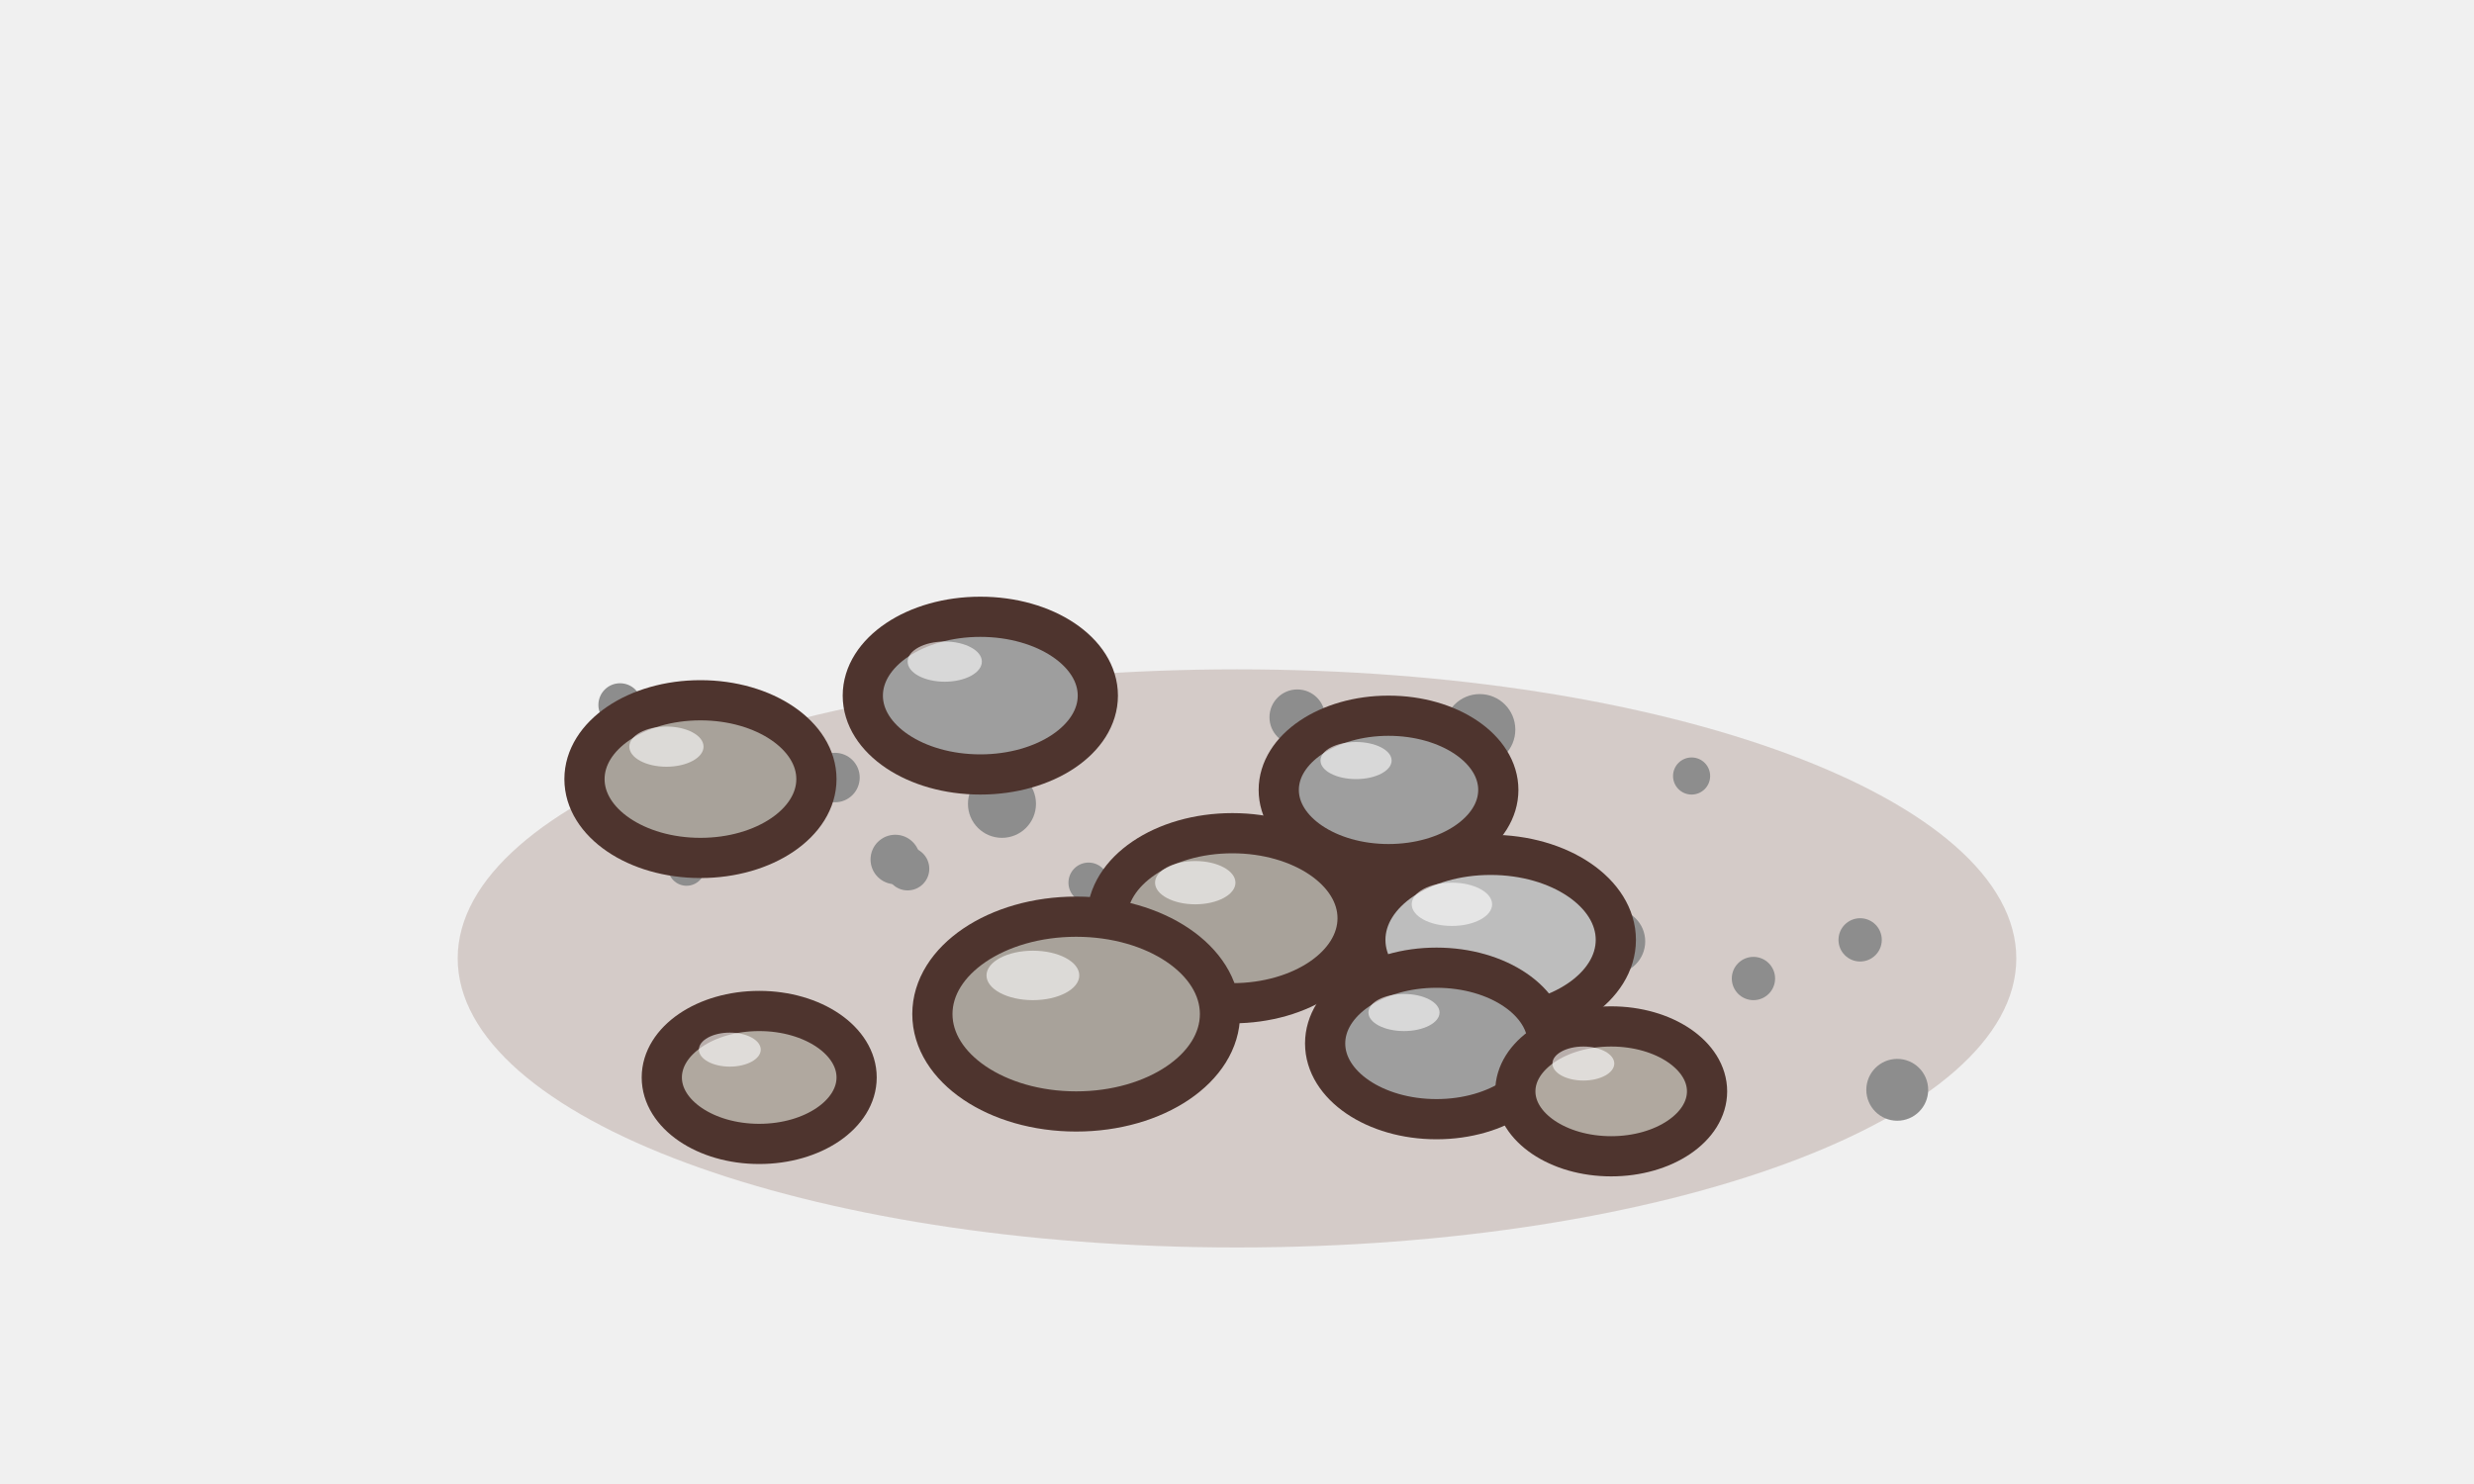
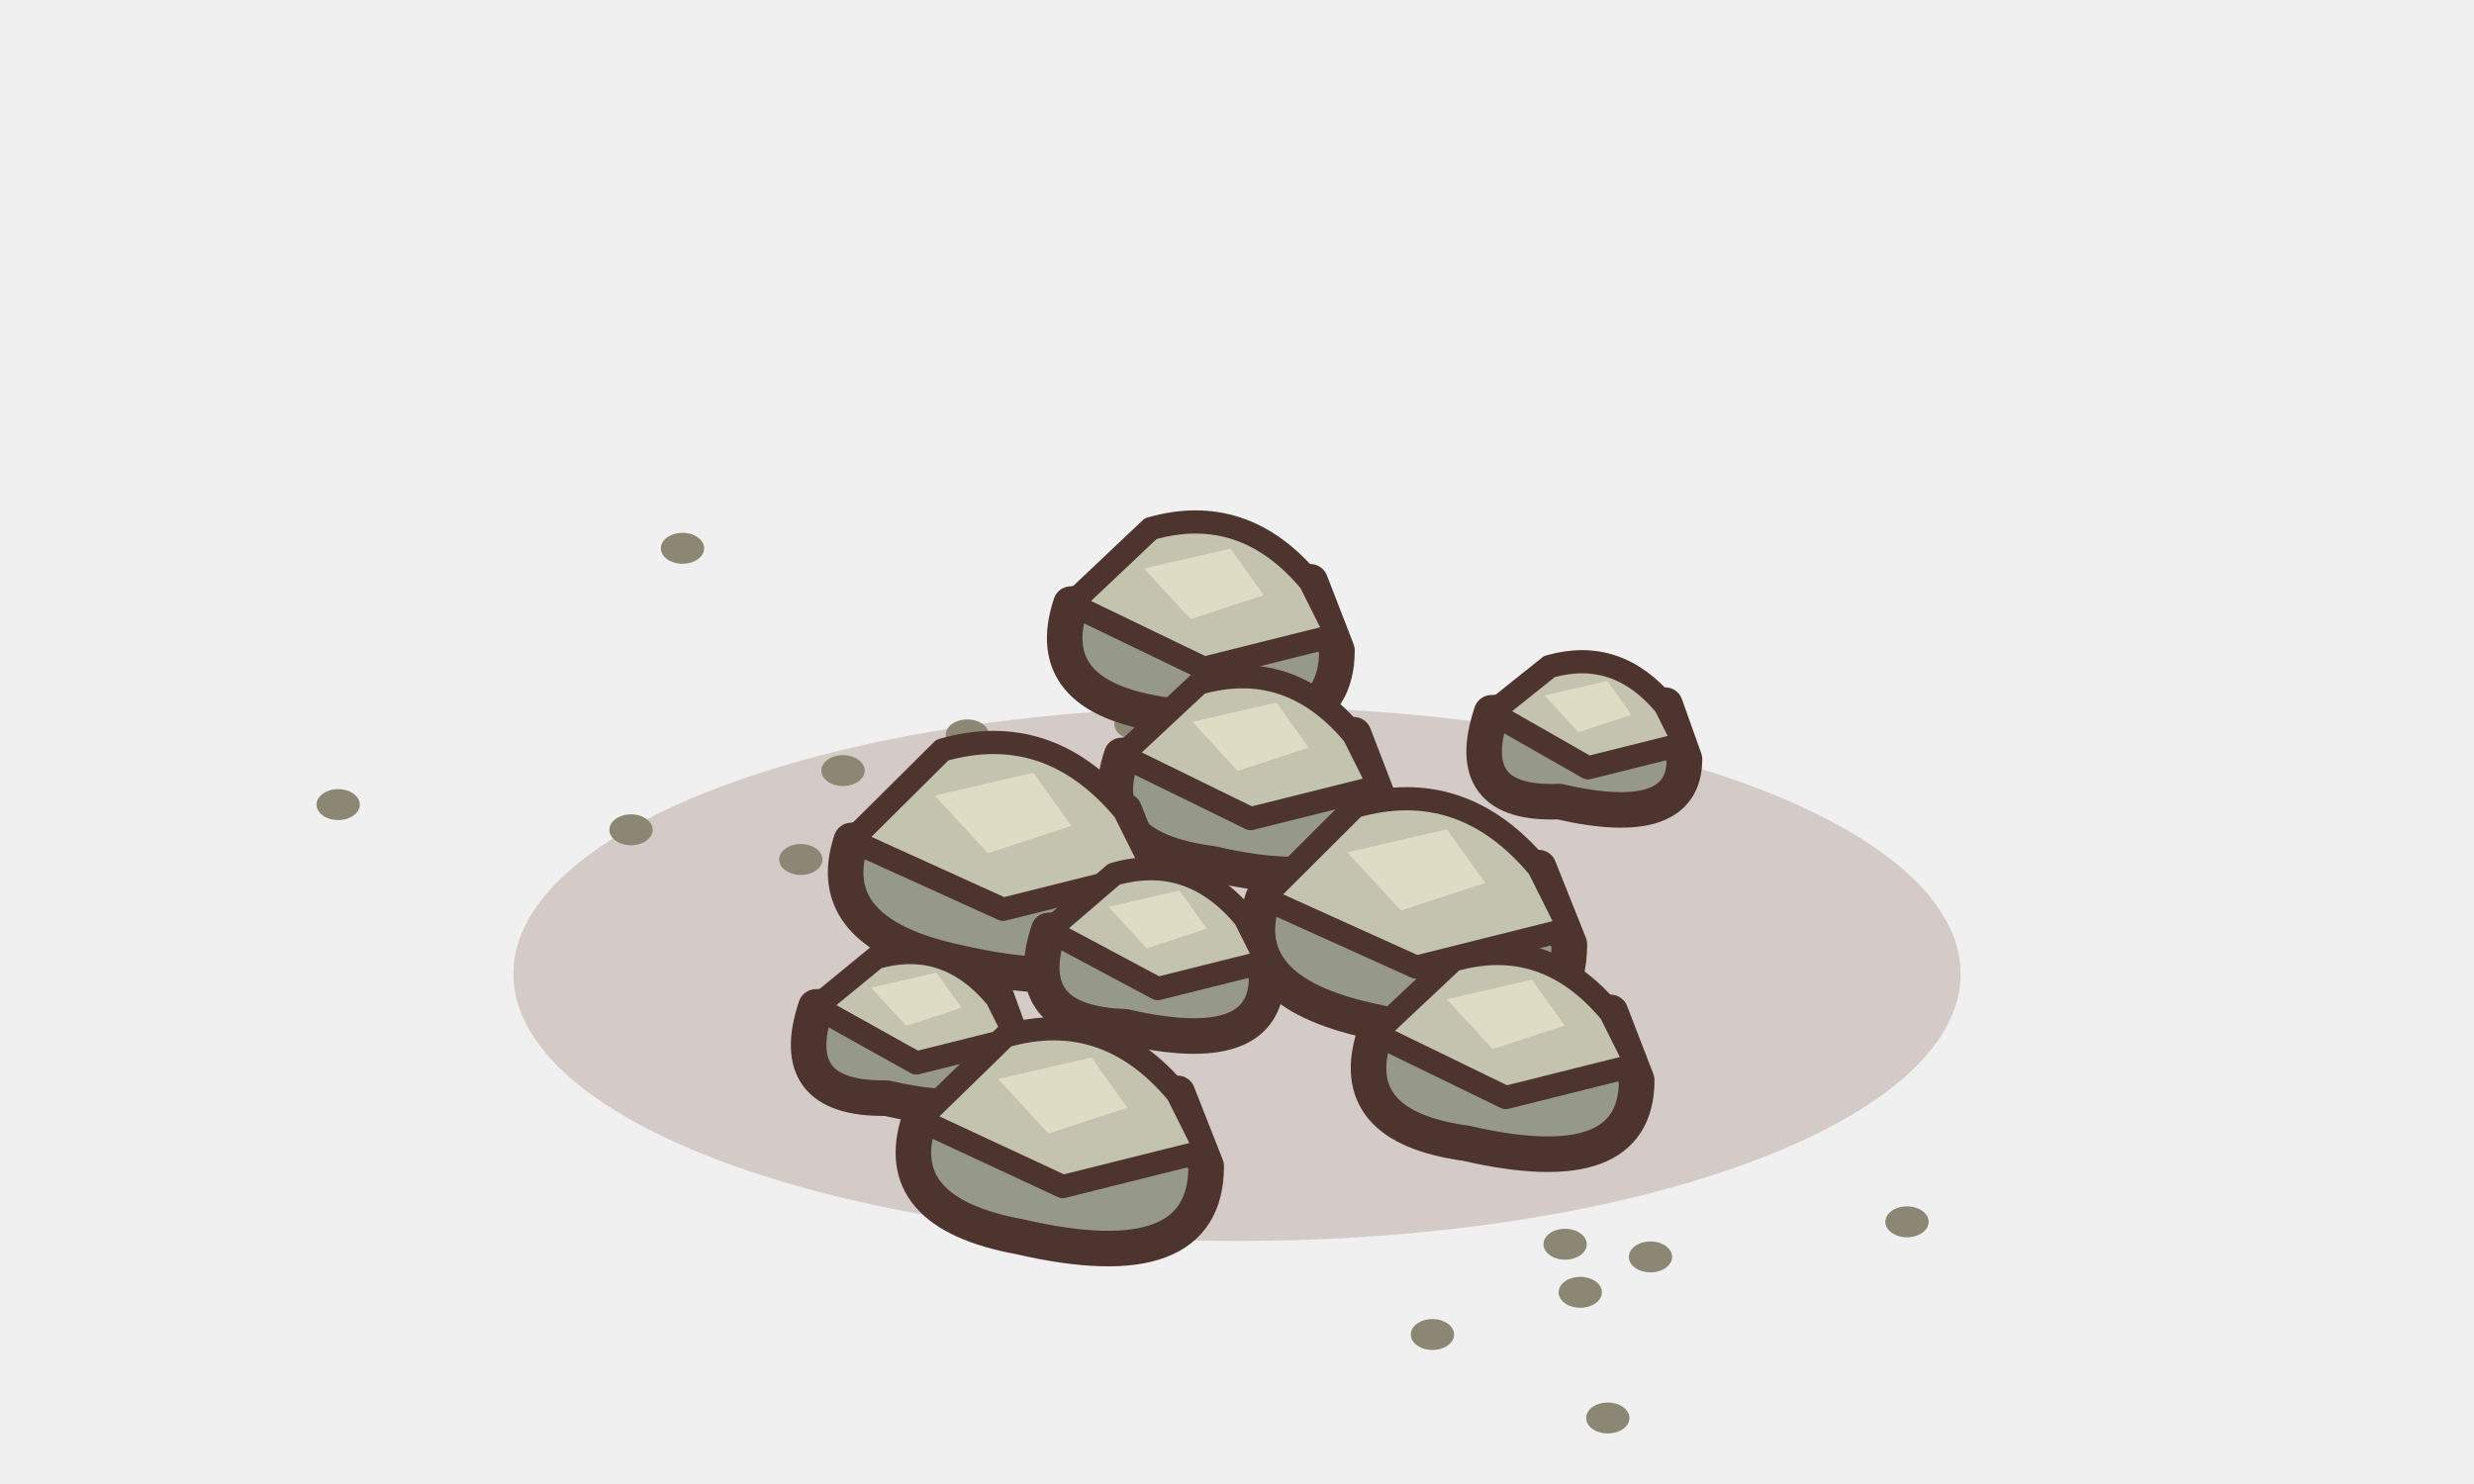
<svg xmlns="http://www.w3.org/2000/svg" width="160" height="96" viewBox="0 0 160 96">
-   <ellipse cx="80" cy="62" rx="50.4" ry="18.7" fill="#A1887F" opacity="0.35" />
-   <circle cx="68.3" cy="61.9" r="2.3" fill="#8D8D8D" />
-   <circle cx="97.0" cy="60.4" r="1.9" fill="#8D8D8D" />
-   <circle cx="95.7" cy="47.2" r="2.3" fill="#8D8D8D" />
-   <circle cx="105.0" cy="70.8" r="2.2" fill="#8D8D8D" />
-   <circle cx="70.4" cy="57.1" r="1.3" fill="#8D8D8D" />
-   <circle cx="92.0" cy="47.4" r="1.3" fill="#8D8D8D" />
-   <circle cx="54.0" cy="50.3" r="1.6" fill="#8D8D8D" />
-   <circle cx="40.1" cy="45.6" r="1.4" fill="#8D8D8D" />
-   <circle cx="44.4" cy="56.1" r="1.2" fill="#8D8D8D" />
-   <circle cx="113.4" cy="63.3" r="1.4" fill="#8D8D8D" />
-   <circle cx="57.9" cy="55.6" r="1.6" fill="#8D8D8D" />
-   <circle cx="46.3" cy="70.0" r="2.4" fill="#8D8D8D" />
-   <circle cx="77.0" cy="59.5" r="1.3" fill="#8D8D8D" />
-   <circle cx="44.5" cy="55.5" r="1.5" fill="#8D8D8D" />
-   <circle cx="109.4" cy="50.2" r="1.2" fill="#8D8D8D" />
-   <circle cx="120.3" cy="60.8" r="1.4" fill="#8D8D8D" />
-   <circle cx="83.9" cy="46.4" r="1.8" fill="#8D8D8D" />
-   <circle cx="122.7" cy="70.5" r="2.0" fill="#8D8D8D" />
-   <circle cx="58.7" cy="56.2" r="1.4" fill="#8D8D8D" />
-   <circle cx="104.3" cy="60.9" r="2.1" fill="#8D8D8D" />
-   <circle cx="64.8" cy="52.0" r="2.2" fill="#8D8D8D" />
-   <ellipse cx="63.4" cy="45.0" rx="7.6" ry="5.1" fill="#9E9E9E" stroke="#4E342E" stroke-width="2.6" />
-   <ellipse cx="61.1" cy="42.8" rx="2.4" ry="1.3" fill="#FFFFFF" opacity="0.6" />
-   <ellipse cx="45.3" cy="50.4" rx="7.5" ry="5.1" fill="#A8A29A" stroke="#4E342E" stroke-width="2.6" />
-   <ellipse cx="43.1" cy="48.3" rx="2.4" ry="1.3" fill="#FFFFFF" opacity="0.6" />
-   <ellipse cx="89.8" cy="51.1" rx="7.1" ry="4.8" fill="#9E9E9E" stroke="#4E342E" stroke-width="2.6" />
-   <ellipse cx="87.7" cy="49.2" rx="2.3" ry="1.2" fill="#FFFFFF" opacity="0.6" />
-   <ellipse cx="79.7" cy="59.4" rx="8.1" ry="5.5" fill="#A8A29A" stroke="#4E342E" stroke-width="2.6" />
-   <ellipse cx="77.3" cy="57.1" rx="2.6" ry="1.4" fill="#FFFFFF" opacity="0.6" />
-   <ellipse cx="96.4" cy="60.8" rx="8.1" ry="5.5" fill="#BDBDBD" stroke="#4E342E" stroke-width="2.6" />
-   <ellipse cx="93.9" cy="58.5" rx="2.6" ry="1.4" fill="#FFFFFF" opacity="0.6" />
-   <ellipse cx="69.6" cy="65.6" rx="9.3" ry="6.3" fill="#A8A29A" stroke="#4E342E" stroke-width="2.6" />
-   <ellipse cx="66.8" cy="63.1" rx="3.0" ry="1.6" fill="#FFFFFF" opacity="0.6" />
-   <ellipse cx="92.9" cy="67.5" rx="7.2" ry="4.9" fill="#9E9E9E" stroke="#4E342E" stroke-width="2.6" />
-   <ellipse cx="90.8" cy="65.5" rx="2.3" ry="1.2" fill="#FFFFFF" opacity="0.6" />
-   <ellipse cx="49.1" cy="69.7" rx="6.3" ry="4.3" fill="#B0A89F" stroke="#4E342E" stroke-width="2.6" />
-   <ellipse cx="47.2" cy="67.9" rx="2.0" ry="1.1" fill="#FFFFFF" opacity="0.6" />
-   <ellipse cx="104.2" cy="70.6" rx="6.2" ry="4.2" fill="#B0A89F" stroke="#4E342E" stroke-width="2.6" />
-   <ellipse cx="102.4" cy="68.8" rx="2.0" ry="1.1" fill="#FFFFFF" opacity="0.6" />
+   <ellipse cx="80" cy="63" rx="46.8" ry="17.28" fill="#A1887F" stroke="#4E342E" stroke-width="0" opacity="0.35" />
+   <ellipse cx="21.87" cy="52.05" rx="1.4" ry="1" fill="#8C8774" stroke="#4E342E" stroke-width="0" />
+   <ellipse cx="94.06" cy="53.36" rx="1.4" ry="1" fill="#8C8774" stroke="#4E342E" stroke-width="0" />
+   <ellipse cx="99.31" cy="51.01" rx="1.4" ry="1" fill="#8C8774" stroke="#4E342E" stroke-width="0" />
+   <ellipse cx="67.01" cy="74.15" rx="1.4" ry="1" fill="#8C8774" stroke="#4E342E" stroke-width="0" />
+   <ellipse cx="106.74" cy="81.31" rx="1.4" ry="1" fill="#8C8774" stroke="#4E342E" stroke-width="0" />
+   <ellipse cx="62.56" cy="47.54" rx="1.4" ry="1" fill="#8C8774" stroke="#4E342E" stroke-width="0" />
+   <ellipse cx="40.81" cy="53.68" rx="1.4" ry="1" fill="#8C8774" stroke="#4E342E" stroke-width="0" />
+   <ellipse cx="73.9" cy="69.36" rx="1.4" ry="1" fill="#8C8774" stroke="#4E342E" stroke-width="0" />
+   <ellipse cx="73.47" cy="46.85" rx="1.4" ry="1" fill="#8C8774" stroke="#4E342E" stroke-width="0" />
+   <ellipse cx="92.64" cy="86.33" rx="1.4" ry="1" fill="#8C8774" stroke="#4E342E" stroke-width="0" />
+   <ellipse cx="102.2" cy="83.6" rx="1.4" ry="1" fill="#8C8774" stroke="#4E342E" stroke-width="0" />
+   <ellipse cx="101.22" cy="80.49" rx="1.4" ry="1" fill="#8C8774" stroke="#4E342E" stroke-width="0" />
+   <ellipse cx="54.52" cy="49.85" rx="1.4" ry="1" fill="#8C8774" stroke="#4E342E" stroke-width="0" />
+   <ellipse cx="82.14" cy="43.1" rx="1.4" ry="1" fill="#8C8774" stroke="#4E342E" stroke-width="0" />
+   <ellipse cx="44.14" cy="35.47" rx="1.4" ry="1" fill="#8C8774" stroke="#4E342E" stroke-width="0" />
+   <ellipse cx="51.79" cy="55.6" rx="1.4" ry="1" fill="#8C8774" stroke="#4E342E" stroke-width="0" />
+   <ellipse cx="123.33" cy="79.04" rx="1.4" ry="1" fill="#8C8774" stroke="#4E342E" stroke-width="0" />
+   <ellipse cx="103.98" cy="91.73" rx="1.4" ry="1" fill="#8C8774" stroke="#4E342E" stroke-width="0" />
+   <g transform="translate(77.86 41.08)">
+     <path d="M-8.604 -2 Q-10.604 4 -2.581 5.162 Q8.604 7.743 8.604 1 L6.883 -3.441 Z" fill="#969888" stroke="#4E342E" stroke-width="2.3" stroke-linejoin="round" stroke-linecap="round" />
+     <path d="M-8.604 -2 L-3.441 -6.883 Q2.581 -8.604 6.883 -3.441 L8.604 0 L0 2.151 Z" fill="#C4C3AF" stroke="#4E342E" stroke-width="1.5" stroke-linejoin="round" stroke-linecap="round" />
+     <path d="M-3.872 -4.302 L1.721 -5.592 L3.872 -2.581 L-0.86 -1.032 Z" fill="#DFDCC6" stroke="#4E342E" stroke-width="0" stroke-linejoin="round" stroke-linecap="round" />
+   </g>
+   <g transform="translate(102.7 48.11)">
+     <path d="M-6.238 -2 Q-8.238 4 -1.872 3.743 Q6.238 5.615 6.238 1 L4.991 -2.495 Z" fill="#969888" stroke="#4E342E" stroke-width="2.3" stroke-linejoin="round" stroke-linecap="round" />
+     <path d="M-6.238 -2 L-2.495 -4.991 Q1.872 -6.238 4.991 -2.495 L6.238 0 L0 1.56 Z" fill="#C4C3AF" stroke="#4E342E" stroke-width="1.5" stroke-linejoin="round" stroke-linecap="round" />
+     <path d="M-2.807 -3.119 L1.248 -4.055 L2.807 -1.872 L-0.624 -0.749 Z" fill="#DFDCC6" stroke="#4E342E" stroke-width="0" stroke-linejoin="round" stroke-linecap="round" />
+   </g>
+   <g transform="translate(80.88 50.87)">
+     <path d="M-8.342 -2 Q-10.342 4 -2.503 5.005 Q8.342 7.508 8.342 1 L6.674 -3.337 Z" fill="#969888" stroke="#4E342E" stroke-width="2.3" stroke-linejoin="round" stroke-linecap="round" />
+     <path d="M-8.342 -2 L-3.337 -6.674 Q2.503 -8.342 6.674 -3.337 L8.342 0 L0 2.086 Z" fill="#C4C3AF" stroke="#4E342E" stroke-width="1.5" stroke-linejoin="round" stroke-linecap="round" />
+     <path d="M-3.754 -4.171 L1.668 -5.422 L3.754 -2.503 L-0.834 -1.001 Z" fill="#DFDCC6" stroke="#4E342E" stroke-width="0" stroke-linejoin="round" stroke-linecap="round" />
+   </g>
+   <g transform="translate(64.87 56.37)">
+     <path d="M-9.812 -2 Q-11.812 4 -2.944 5.887 Q9.812 8.831 9.812 1 L7.85 -3.925 Z" fill="#969888" stroke="#4E342E" stroke-width="2.3" stroke-linejoin="round" stroke-linecap="round" />
+     <path d="M-9.812 -2 L-3.925 -7.85 Q2.944 -9.812 7.85 -3.925 L9.812 0 L0 2.453 Z" fill="#C4C3AF" stroke="#4E342E" stroke-width="1.5" stroke-linejoin="round" stroke-linecap="round" />
+     <path d="M-4.416 -4.906 L1.962 -6.378 L4.416 -2.944 L-0.981 -1.177 Z" fill="#DFDCC6" stroke="#4E342E" stroke-width="0" stroke-linejoin="round" stroke-linecap="round" />
+   </g>
+   <g transform="translate(91.59 60.09)">
+     <path d="M-9.905 -2 Q-11.905 4 -2.972 5.943 Q9.905 8.915 9.905 1 L7.924 -3.962 Z" fill="#969888" stroke="#4E342E" stroke-width="2.3" stroke-linejoin="round" stroke-linecap="round" />
+     <path d="M-9.905 -2 L-3.962 -7.924 Q2.972 -9.905 7.924 -3.962 L9.905 0 L0 2.476 Z" fill="#C4C3AF" stroke="#4E342E" stroke-width="1.5" stroke-linejoin="round" stroke-linecap="round" />
+     <path d="M-4.457 -4.953 L1.981 -6.438 L4.457 -2.972 L-0.991 -1.189 Z" fill="#DFDCC6" stroke="#4E342E" stroke-width="0" stroke-linejoin="round" stroke-linecap="round" />
+   </g>
+   <g transform="translate(74.87 62.19)">
+     <path d="M-7.051 -2 Q-9.051 4 -2.115 4.231 Q7.051 6.346 7.051 1 L5.641 -2.82 Z" fill="#969888" stroke="#4E342E" stroke-width="2.3" stroke-linejoin="round" stroke-linecap="round" />
+     <path d="M-7.051 -2 L-2.82 -5.641 Q2.115 -7.051 5.641 -2.82 L7.051 0 L0 1.763 Z" fill="#C4C3AF" stroke="#4E342E" stroke-width="1.5" stroke-linejoin="round" stroke-linecap="round" />
+     <path d="M-3.173 -3.525 L1.41 -4.583 L3.173 -2.115 L-0.705 -0.846 Z" fill="#DFDCC6" stroke="#4E342E" stroke-width="0" stroke-linejoin="round" stroke-linecap="round" />
+   </g>
+   <g transform="translate(59.26 67.14)">
+     <path d="M-6.495 -2 Q-8.495 4 -1.949 3.897 Q6.495 5.846 6.495 1 L5.196 -2.598 Z" fill="#969888" stroke="#4E342E" stroke-width="2.3" stroke-linejoin="round" stroke-linecap="round" />
+     <path d="M-6.495 -2 L-2.598 -5.196 Q1.949 -6.495 5.196 -2.598 L6.495 0 L0 1.624 Z" fill="#C4C3AF" stroke="#4E342E" stroke-width="1.5" stroke-linejoin="round" stroke-linecap="round" />
+     <path d="M-2.923 -3.248 L1.299 -4.222 L2.923 -1.949 L-0.65 -0.779 Z" fill="#DFDCC6" stroke="#4E342E" stroke-width="0" stroke-linejoin="round" stroke-linecap="round" />
+   </g>
+   <g transform="translate(97.38 68.88)">
+     <path d="M-8.47 -2 Q-10.47 4 -2.541 5.082 Q8.47 7.623 8.47 1 L6.776 -3.388 Z" fill="#969888" stroke="#4E342E" stroke-width="2.3" stroke-linejoin="round" stroke-linecap="round" />
+     <path d="M-8.47 -2 L-3.388 -6.776 Q2.541 -8.47 6.776 -3.388 L8.47 0 L0 2.118 Z" fill="#C4C3AF" stroke="#4E342E" stroke-width="1.5" stroke-linejoin="round" stroke-linecap="round" />
+     <path d="M-3.812 -4.235 L1.694 -5.506 L3.812 -2.541 L-0.847 -1.016 Z" fill="#DFDCC6" stroke="#4E342E" stroke-width="0" stroke-linejoin="round" stroke-linecap="round" />
+   </g>
+   <g transform="translate(68.73 74.44)">
+     <path d="M-9.277 -2 Q-11.277 4 -2.783 5.566 Q9.277 8.349 9.277 1 L7.422 -3.711 Z" fill="#969888" stroke="#4E342E" stroke-width="2.3" stroke-linejoin="round" stroke-linecap="round" />
+     <path d="M-9.277 -2 L-3.711 -7.422 Q2.783 -9.277 7.422 -3.711 L9.277 0 L0 2.319 Z" fill="#C4C3AF" stroke="#4E342E" stroke-width="1.5" stroke-linejoin="round" stroke-linecap="round" />
+     <path d="M-4.175 -4.639 L1.855 -6.03 L4.175 -2.783 L-0.928 -1.113 Z" fill="#DFDCC6" stroke="#4E342E" stroke-width="0" stroke-linejoin="round" stroke-linecap="round" />
+   </g>
</svg>
